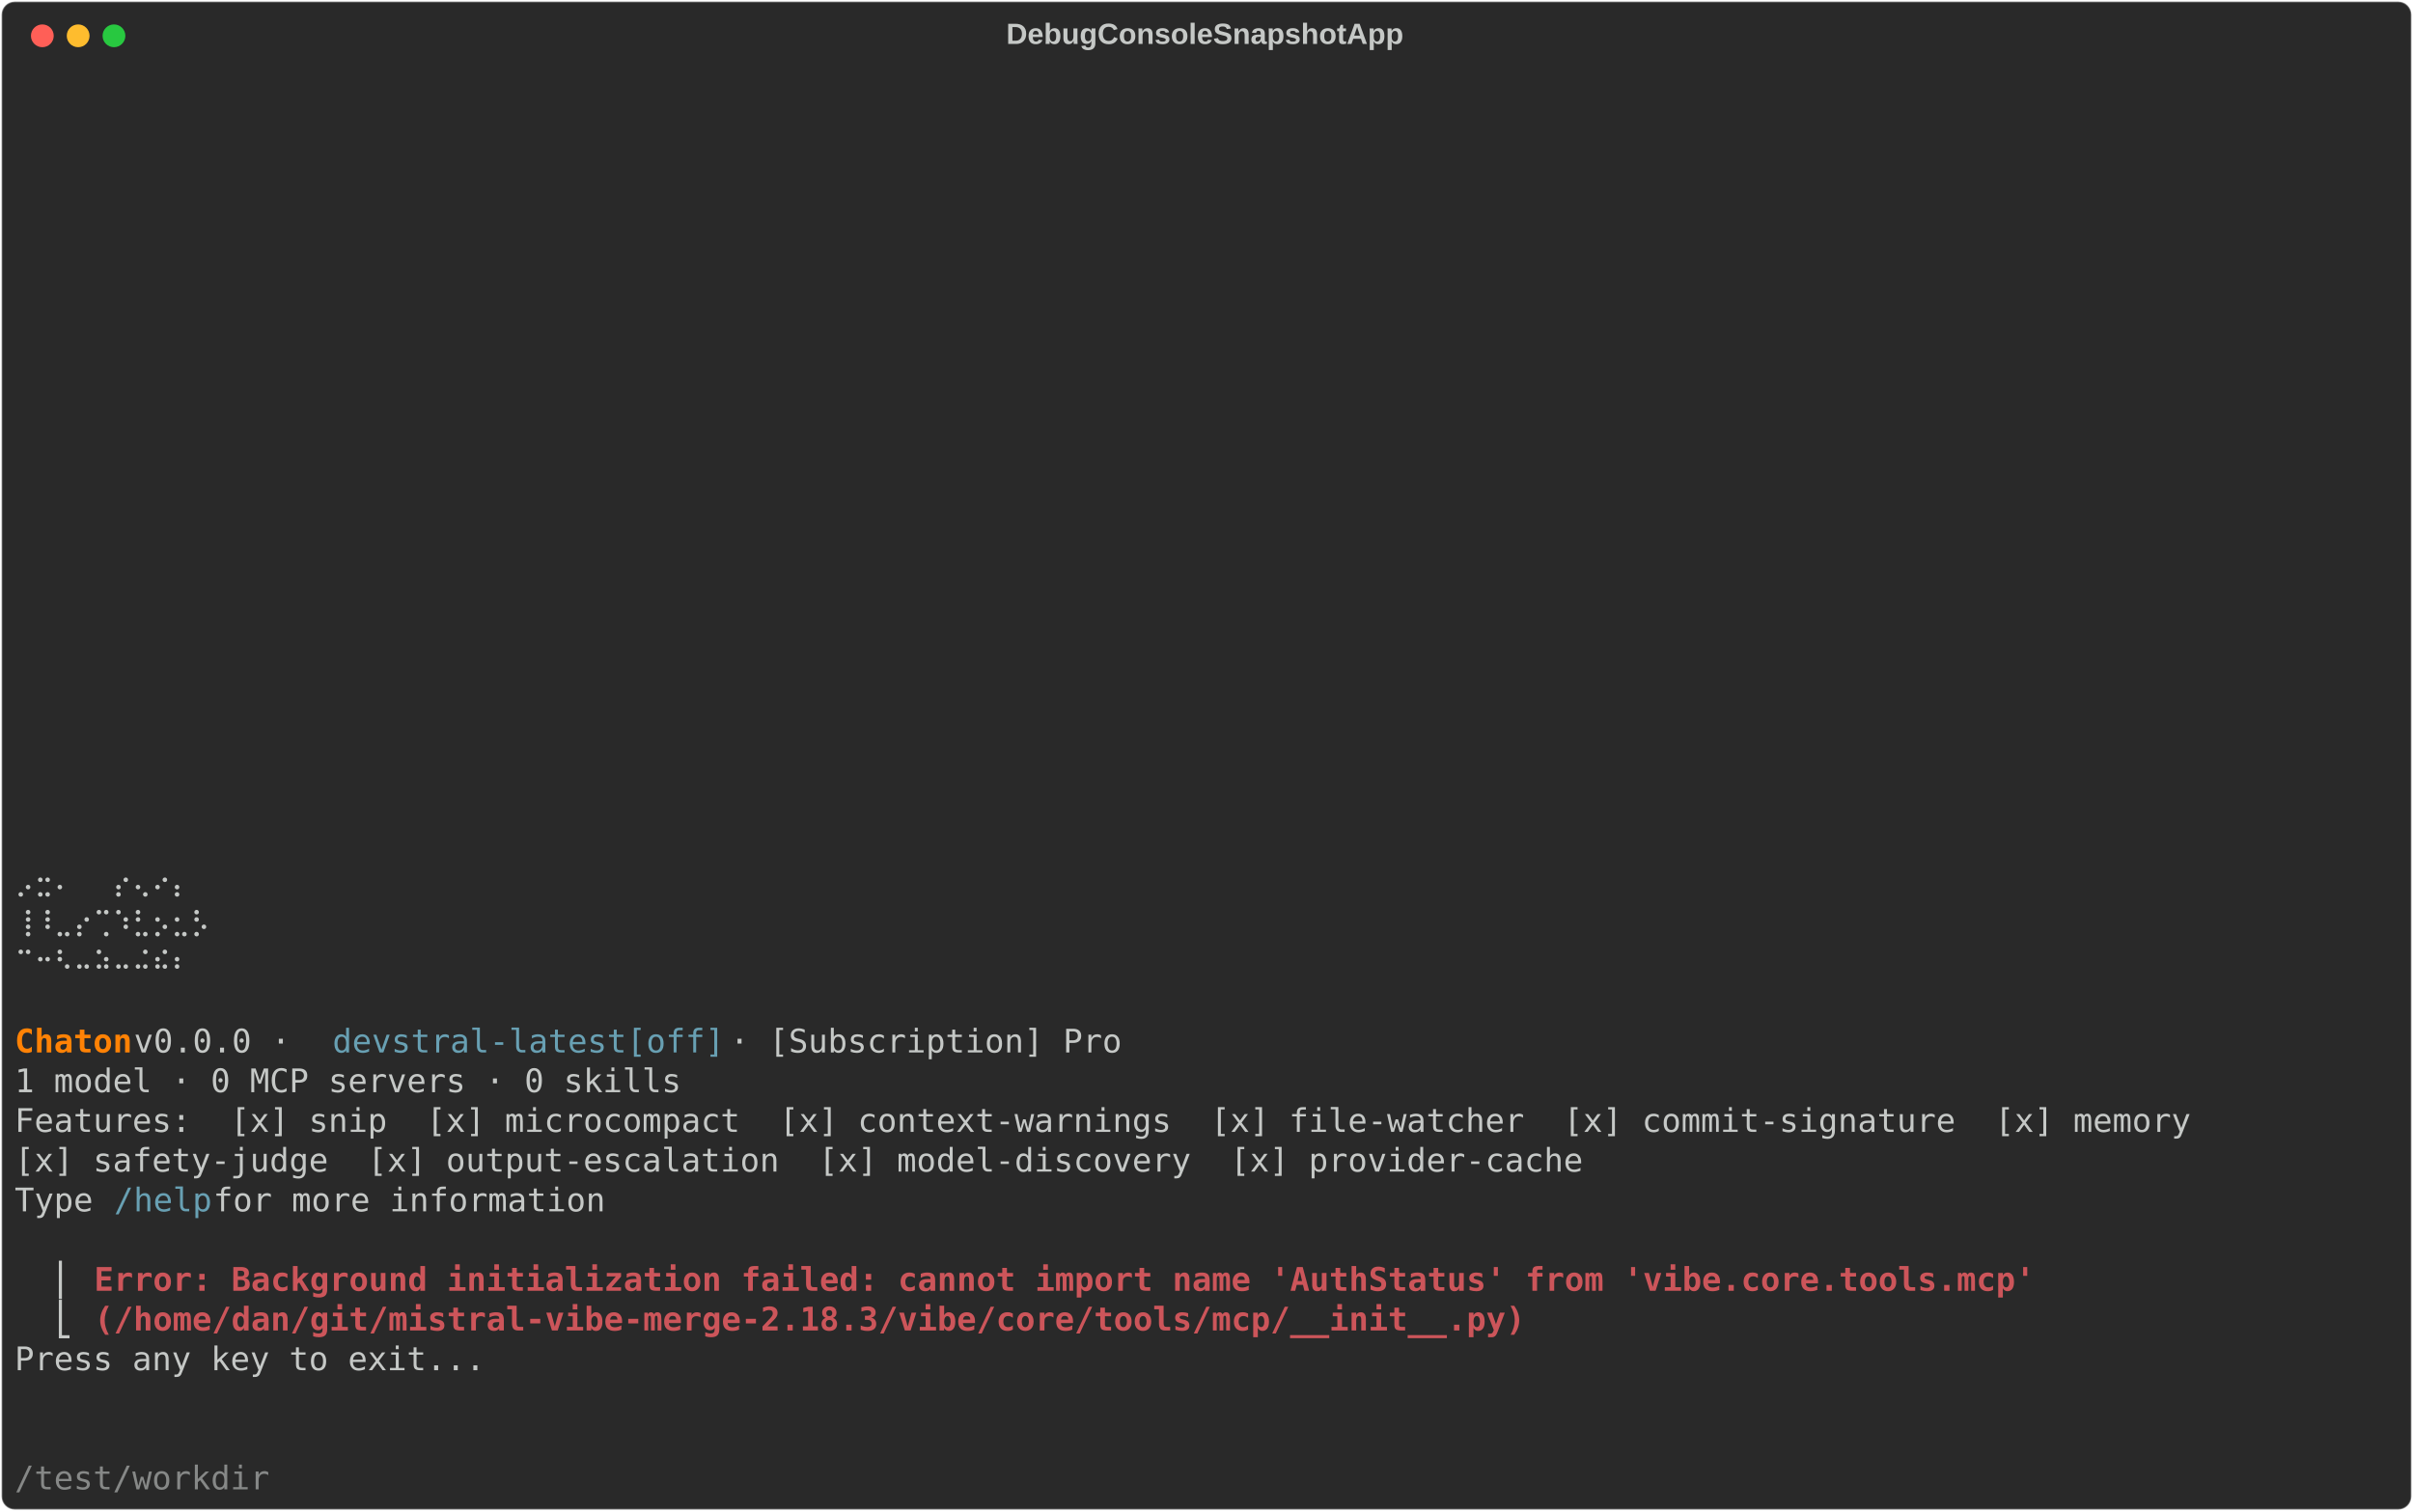
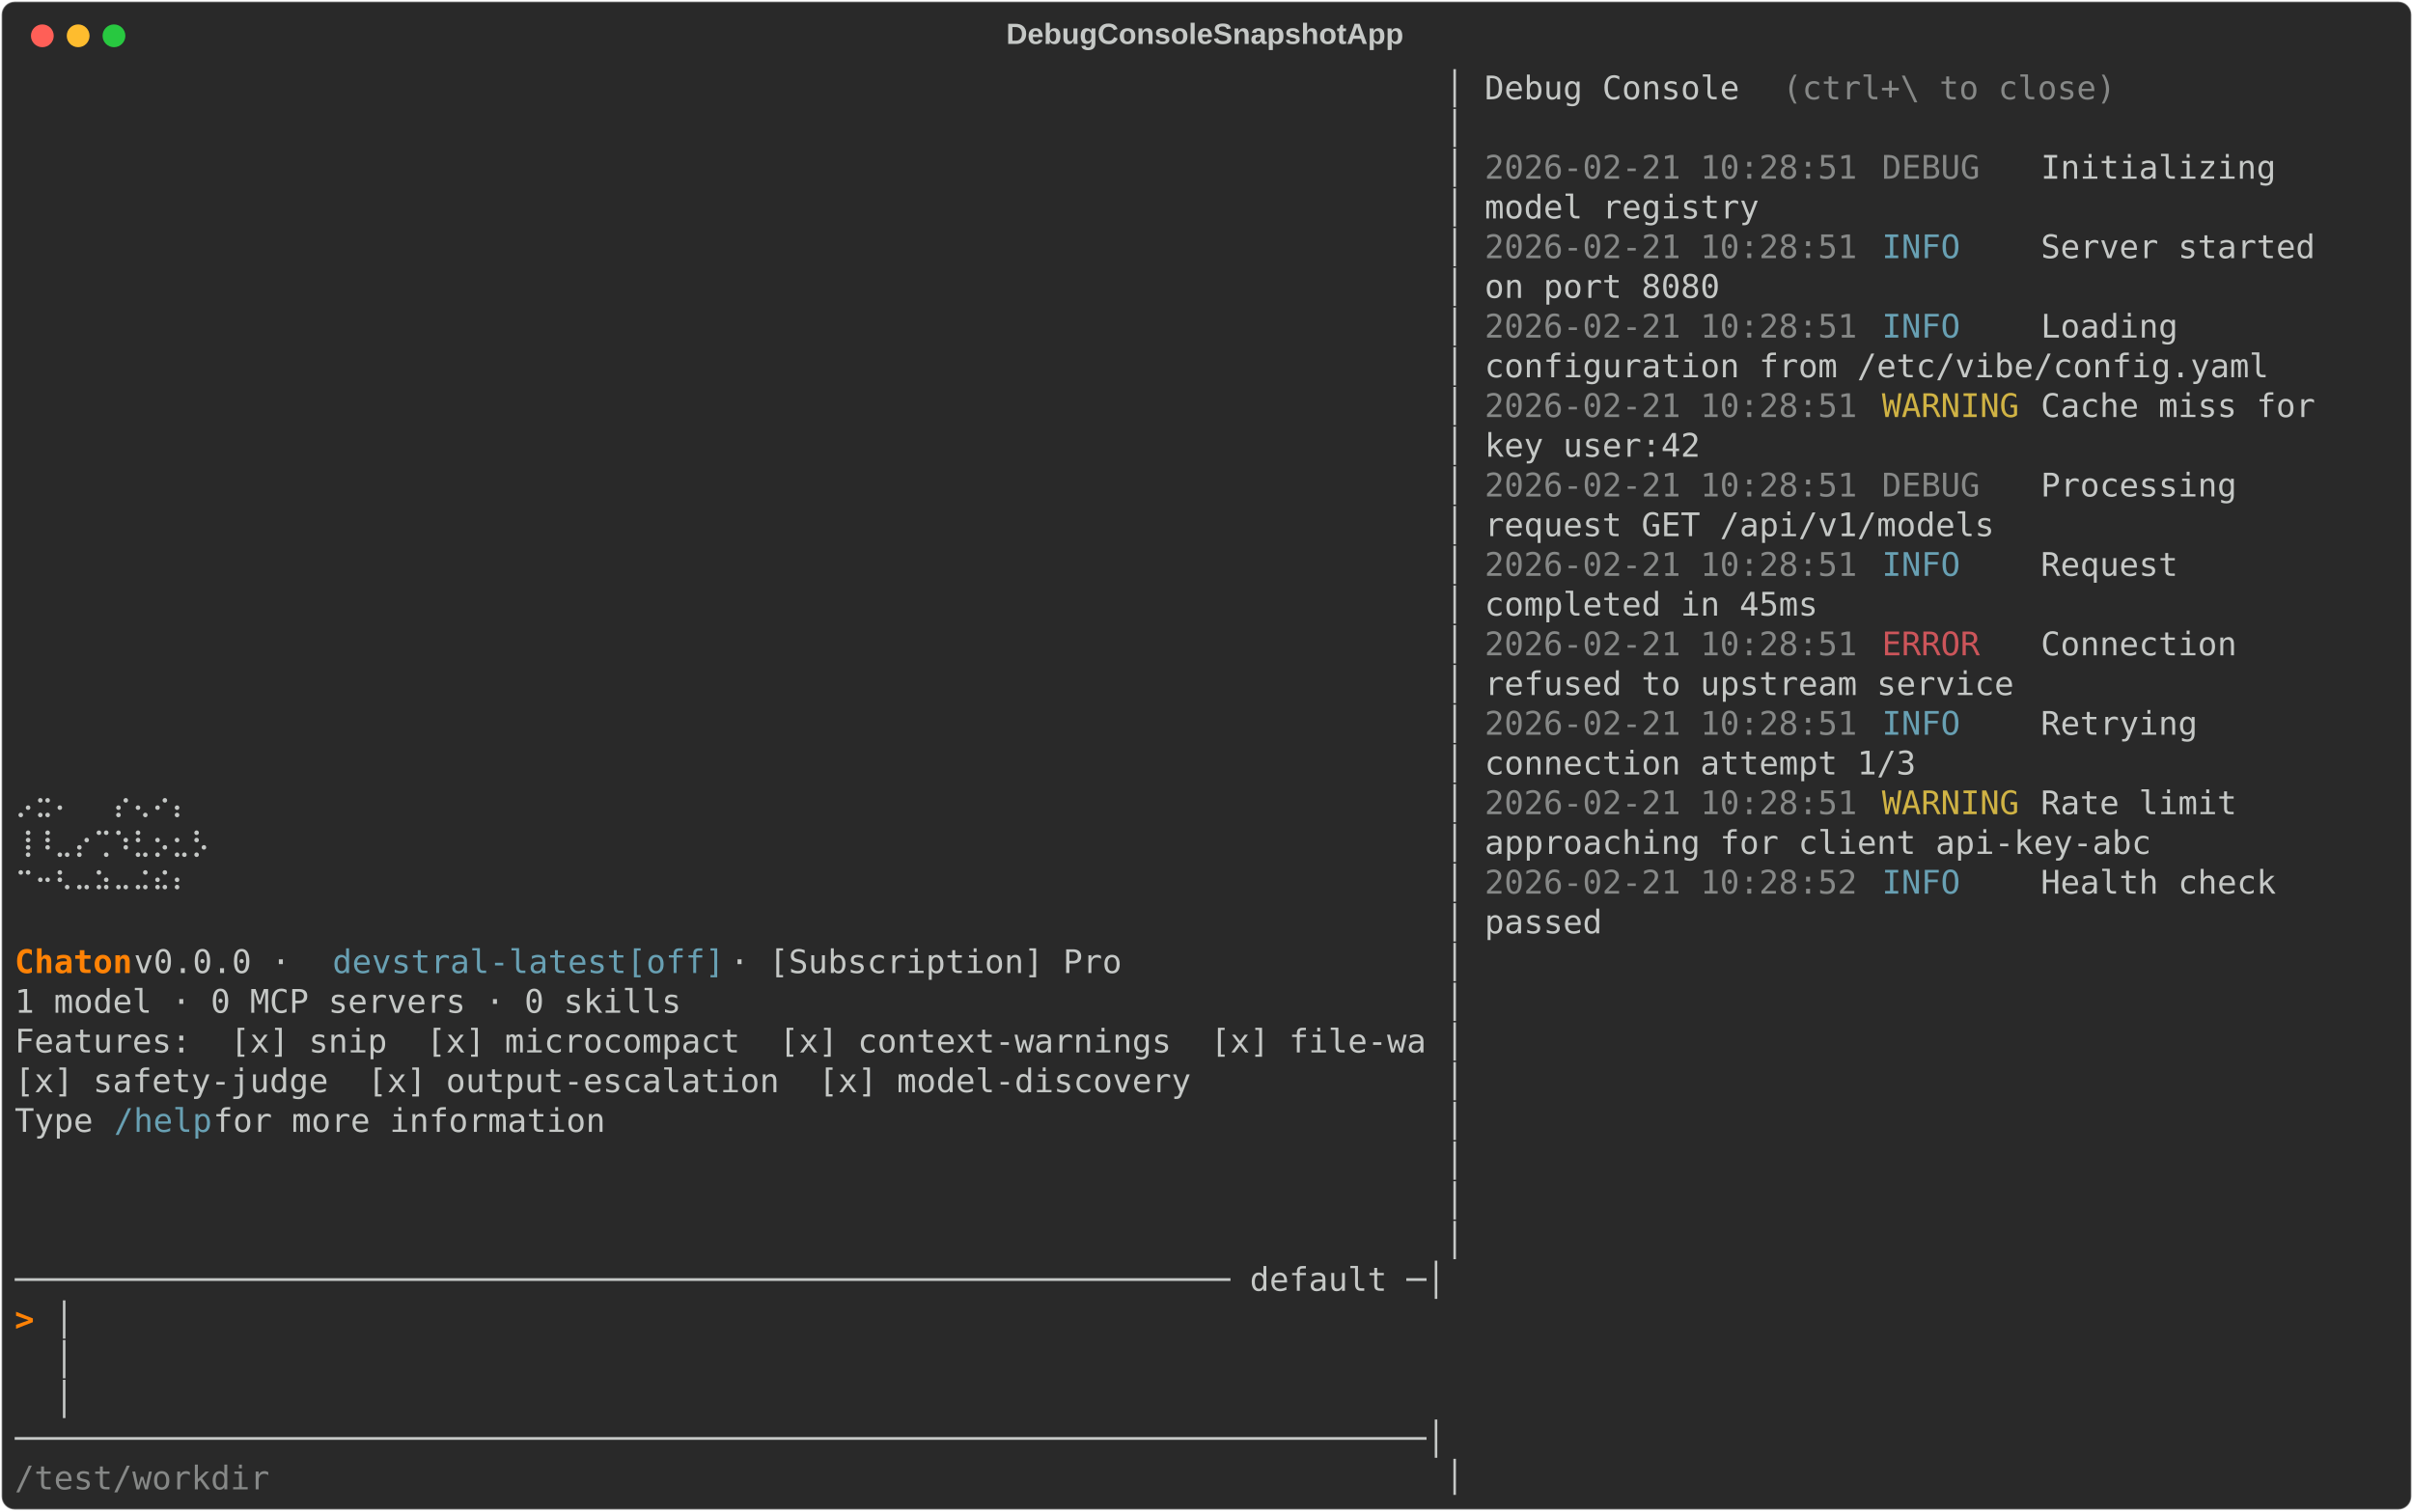
<svg xmlns="http://www.w3.org/2000/svg" class="rich-terminal" viewBox="0 0 1482 928.4">
  <style>

    @font-face {
        font-family: "Fira Code";
        src: local("FiraCode-Regular"),
                url("https://cdnjs.cloudflare.com/ajax/libs/firacode/6.2.0/woff2/FiraCode-Regular.woff2") format("woff2"),
                url("https://cdnjs.cloudflare.com/ajax/libs/firacode/6.2.0/woff/FiraCode-Regular.woff") format("woff");
        font-style: normal;
        font-weight: 400;
    }
    @font-face {
        font-family: "Fira Code";
        src: local("FiraCode-Bold"),
                url("https://cdnjs.cloudflare.com/ajax/libs/firacode/6.2.0/woff2/FiraCode-Bold.woff2") format("woff2"),
                url("https://cdnjs.cloudflare.com/ajax/libs/firacode/6.2.0/woff/FiraCode-Bold.woff") format("woff");
        font-style: bold;
        font-weight: 700;
    }

    .terminal-matrix {
        font-family: Fira Code, monospace;
        font-size: 20px;
        line-height: 24.4px;
        font-variant-east-asian: full-width;
    }

    .terminal-title {
        font-size: 18px;
        font-weight: bold;
        font-family: arial;
    }

    .terminal-r1 { fill: #c5c8c6 }
- .terminal-r2 { fill: #ff8205;font-weight: bold }
+ .terminal-r2 { fill: #868887 }
.terminal-r3 { fill: #68a0b3 }
- .terminal-r4 { fill: #cc555a;font-weight: bold }
- .terminal-r5 { fill: #868887 }
+ .terminal-r4 { fill: #d0b344 }
+ .terminal-r5 { fill: #cc555a }
+ .terminal-r6 { fill: #ff8205;font-weight: bold }
    </style>
  <defs>
    <clipPath id="terminal-clip-terminal">
      <rect x="0" y="0" width="1463.0" height="877.4" />
    </clipPath>
    <clipPath id="terminal-line-0">
      <rect x="0" y="1.5" width="1464" height="24.65" />
    </clipPath>
    <clipPath id="terminal-line-1">
      <rect x="0" y="25.9" width="1464" height="24.65" />
    </clipPath>
    <clipPath id="terminal-line-2">
      <rect x="0" y="50.3" width="1464" height="24.65" />
    </clipPath>
    <clipPath id="terminal-line-3">
      <rect x="0" y="74.7" width="1464" height="24.65" />
    </clipPath>
    <clipPath id="terminal-line-4">
      <rect x="0" y="99.1" width="1464" height="24.65" />
    </clipPath>
    <clipPath id="terminal-line-5">
      <rect x="0" y="123.5" width="1464" height="24.65" />
    </clipPath>
    <clipPath id="terminal-line-6">
      <rect x="0" y="147.9" width="1464" height="24.65" />
    </clipPath>
    <clipPath id="terminal-line-7">
      <rect x="0" y="172.3" width="1464" height="24.65" />
    </clipPath>
    <clipPath id="terminal-line-8">
      <rect x="0" y="196.7" width="1464" height="24.65" />
    </clipPath>
    <clipPath id="terminal-line-9">
      <rect x="0" y="221.1" width="1464" height="24.65" />
    </clipPath>
    <clipPath id="terminal-line-10">
      <rect x="0" y="245.5" width="1464" height="24.65" />
    </clipPath>
    <clipPath id="terminal-line-11">
      <rect x="0" y="269.9" width="1464" height="24.65" />
    </clipPath>
    <clipPath id="terminal-line-12">
      <rect x="0" y="294.3" width="1464" height="24.65" />
    </clipPath>
    <clipPath id="terminal-line-13">
      <rect x="0" y="318.7" width="1464" height="24.65" />
    </clipPath>
    <clipPath id="terminal-line-14">
      <rect x="0" y="343.1" width="1464" height="24.65" />
    </clipPath>
    <clipPath id="terminal-line-15">
      <rect x="0" y="367.5" width="1464" height="24.65" />
    </clipPath>
    <clipPath id="terminal-line-16">
      <rect x="0" y="391.9" width="1464" height="24.65" />
    </clipPath>
    <clipPath id="terminal-line-17">
      <rect x="0" y="416.3" width="1464" height="24.65" />
    </clipPath>
    <clipPath id="terminal-line-18">
      <rect x="0" y="440.7" width="1464" height="24.65" />
    </clipPath>
    <clipPath id="terminal-line-19">
      <rect x="0" y="465.1" width="1464" height="24.65" />
    </clipPath>
    <clipPath id="terminal-line-20">
      <rect x="0" y="489.5" width="1464" height="24.65" />
    </clipPath>
    <clipPath id="terminal-line-21">
      <rect x="0" y="513.9" width="1464" height="24.65" />
    </clipPath>
    <clipPath id="terminal-line-22">
      <rect x="0" y="538.3" width="1464" height="24.65" />
    </clipPath>
    <clipPath id="terminal-line-23">
      <rect x="0" y="562.7" width="1464" height="24.65" />
    </clipPath>
    <clipPath id="terminal-line-24">
      <rect x="0" y="587.1" width="1464" height="24.65" />
    </clipPath>
    <clipPath id="terminal-line-25">
      <rect x="0" y="611.5" width="1464" height="24.65" />
    </clipPath>
    <clipPath id="terminal-line-26">
      <rect x="0" y="635.9" width="1464" height="24.65" />
    </clipPath>
    <clipPath id="terminal-line-27">
      <rect x="0" y="660.3" width="1464" height="24.65" />
    </clipPath>
    <clipPath id="terminal-line-28">
      <rect x="0" y="684.7" width="1464" height="24.65" />
    </clipPath>
    <clipPath id="terminal-line-29">
      <rect x="0" y="709.1" width="1464" height="24.65" />
    </clipPath>
    <clipPath id="terminal-line-30">
      <rect x="0" y="733.5" width="1464" height="24.65" />
    </clipPath>
    <clipPath id="terminal-line-31">
      <rect x="0" y="757.9" width="1464" height="24.65" />
    </clipPath>
    <clipPath id="terminal-line-32">
      <rect x="0" y="782.3" width="1464" height="24.65" />
    </clipPath>
    <clipPath id="terminal-line-33">
      <rect x="0" y="806.7" width="1464" height="24.65" />
    </clipPath>
    <clipPath id="terminal-line-34">
      <rect x="0" y="831.1" width="1464" height="24.65" />
    </clipPath>
  </defs>
  <rect fill="#292929" stroke="rgba(255,255,255,0.35)" stroke-width="1" x="1" y="1" width="1480" height="926.4" rx="8" />
  <text class="terminal-title" fill="#c5c8c6" text-anchor="middle" x="740" y="27">DebugConsoleSnapshotApp</text>
  <g transform="translate(26,22)">
    <circle cx="0" cy="0" r="7" fill="#ff5f57" />
    <circle cx="22" cy="0" r="7" fill="#febc2e" />
    <circle cx="44" cy="0" r="7" fill="#28c840" />
  </g>
  <g transform="translate(9, 41)" clip-path="url(#terminal-clip-terminal)">
    <g class="terminal-matrix">
+       <text class="terminal-r1" x="878.4" y="20" textLength="12.2" clip-path="url(#terminal-line-0)">│</text>
+       <text class="terminal-r1" x="902.8" y="20" textLength="183" clip-path="url(#terminal-line-0)">Debug Console  </text>
+       <text class="terminal-r2" x="1085.8" y="20" textLength="207.4" clip-path="url(#terminal-line-0)">(ctrl+\ to close)</text>
      <text class="terminal-r1" x="1464" y="20" textLength="12.2" clip-path="url(#terminal-line-0)">
</text>
+       <text class="terminal-r1" x="878.4" y="44.4" textLength="12.2" clip-path="url(#terminal-line-1)">│</text>
      <text class="terminal-r1" x="1464" y="44.4" textLength="12.2" clip-path="url(#terminal-line-1)">
</text>
+       <text class="terminal-r1" x="878.4" y="68.8" textLength="12.2" clip-path="url(#terminal-line-2)">│</text>
+       <text class="terminal-r2" x="902.8" y="68.8" textLength="231.8" clip-path="url(#terminal-line-2)">2026-02-21 10:28:51</text>
+       <text class="terminal-r2" x="1146.8" y="68.8" textLength="97.6" clip-path="url(#terminal-line-2)">DEBUG   </text>
+       <text class="terminal-r1" x="1244.4" y="68.8" textLength="207.4" clip-path="url(#terminal-line-2)"> Initializing    </text>
      <text class="terminal-r1" x="1464" y="68.8" textLength="12.2" clip-path="url(#terminal-line-2)">
</text>
+       <text class="terminal-r1" x="878.4" y="93.2" textLength="12.2" clip-path="url(#terminal-line-3)">│</text>
+       <text class="terminal-r1" x="902.8" y="93.2" textLength="170.8" clip-path="url(#terminal-line-3)">model registry</text>
      <text class="terminal-r1" x="1464" y="93.2" textLength="12.2" clip-path="url(#terminal-line-3)">
</text>
+       <text class="terminal-r1" x="878.4" y="117.6" textLength="12.2" clip-path="url(#terminal-line-4)">│</text>
+       <text class="terminal-r2" x="902.8" y="117.6" textLength="231.8" clip-path="url(#terminal-line-4)">2026-02-21 10:28:51</text>
+       <text class="terminal-r3" x="1146.8" y="117.6" textLength="97.6" clip-path="url(#terminal-line-4)">INFO    </text>
+       <text class="terminal-r1" x="1244.4" y="117.6" textLength="207.4" clip-path="url(#terminal-line-4)"> Server started  </text>
      <text class="terminal-r1" x="1464" y="117.6" textLength="12.2" clip-path="url(#terminal-line-4)">
</text>
+       <text class="terminal-r1" x="878.4" y="142" textLength="12.2" clip-path="url(#terminal-line-5)">│</text>
+       <text class="terminal-r1" x="902.8" y="142" textLength="146.4" clip-path="url(#terminal-line-5)">on port 8080</text>
      <text class="terminal-r1" x="1464" y="142" textLength="12.2" clip-path="url(#terminal-line-5)">
</text>
+       <text class="terminal-r1" x="878.4" y="166.4" textLength="12.2" clip-path="url(#terminal-line-6)">│</text>
+       <text class="terminal-r2" x="902.8" y="166.4" textLength="231.8" clip-path="url(#terminal-line-6)">2026-02-21 10:28:51</text>
+       <text class="terminal-r3" x="1146.8" y="166.4" textLength="97.6" clip-path="url(#terminal-line-6)">INFO    </text>
+       <text class="terminal-r1" x="1244.4" y="166.4" textLength="207.4" clip-path="url(#terminal-line-6)"> Loading         </text>
      <text class="terminal-r1" x="1464" y="166.4" textLength="12.2" clip-path="url(#terminal-line-6)">
</text>
+       <text class="terminal-r1" x="878.4" y="190.8" textLength="12.2" clip-path="url(#terminal-line-7)">│</text>
+       <text class="terminal-r1" x="902.8" y="190.8" textLength="488" clip-path="url(#terminal-line-7)">configuration from /etc/vibe/config.yaml</text>
      <text class="terminal-r1" x="1464" y="190.8" textLength="12.2" clip-path="url(#terminal-line-7)">
</text>
+       <text class="terminal-r1" x="878.4" y="215.2" textLength="12.2" clip-path="url(#terminal-line-8)">│</text>
+       <text class="terminal-r2" x="902.8" y="215.2" textLength="231.8" clip-path="url(#terminal-line-8)">2026-02-21 10:28:51</text>
+       <text class="terminal-r4" x="1146.8" y="215.2" textLength="97.6" clip-path="url(#terminal-line-8)">WARNING </text>
+       <text class="terminal-r1" x="1244.4" y="215.2" textLength="207.4" clip-path="url(#terminal-line-8)"> Cache miss for  </text>
      <text class="terminal-r1" x="1464" y="215.2" textLength="12.2" clip-path="url(#terminal-line-8)">
</text>
+       <text class="terminal-r1" x="878.4" y="239.6" textLength="12.2" clip-path="url(#terminal-line-9)">│</text>
+       <text class="terminal-r1" x="902.8" y="239.6" textLength="134.2" clip-path="url(#terminal-line-9)">key user:42</text>
      <text class="terminal-r1" x="1464" y="239.6" textLength="12.2" clip-path="url(#terminal-line-9)">
</text>
+       <text class="terminal-r1" x="878.4" y="264" textLength="12.2" clip-path="url(#terminal-line-10)">│</text>
+       <text class="terminal-r2" x="902.8" y="264" textLength="231.8" clip-path="url(#terminal-line-10)">2026-02-21 10:28:51</text>
+       <text class="terminal-r2" x="1146.8" y="264" textLength="97.6" clip-path="url(#terminal-line-10)">DEBUG   </text>
+       <text class="terminal-r1" x="1244.4" y="264" textLength="207.4" clip-path="url(#terminal-line-10)"> Processing      </text>
      <text class="terminal-r1" x="1464" y="264" textLength="12.2" clip-path="url(#terminal-line-10)">
</text>
+       <text class="terminal-r1" x="878.4" y="288.4" textLength="12.2" clip-path="url(#terminal-line-11)">│</text>
+       <text class="terminal-r1" x="902.8" y="288.4" textLength="317.2" clip-path="url(#terminal-line-11)">request GET /api/v1/models</text>
      <text class="terminal-r1" x="1464" y="288.4" textLength="12.2" clip-path="url(#terminal-line-11)">
</text>
+       <text class="terminal-r1" x="878.4" y="312.8" textLength="12.2" clip-path="url(#terminal-line-12)">│</text>
+       <text class="terminal-r2" x="902.8" y="312.8" textLength="231.8" clip-path="url(#terminal-line-12)">2026-02-21 10:28:51</text>
+       <text class="terminal-r3" x="1146.8" y="312.8" textLength="97.6" clip-path="url(#terminal-line-12)">INFO    </text>
+       <text class="terminal-r1" x="1244.4" y="312.8" textLength="207.4" clip-path="url(#terminal-line-12)"> Request         </text>
      <text class="terminal-r1" x="1464" y="312.8" textLength="12.2" clip-path="url(#terminal-line-12)">
</text>
+       <text class="terminal-r1" x="878.4" y="337.2" textLength="12.2" clip-path="url(#terminal-line-13)">│</text>
+       <text class="terminal-r1" x="902.8" y="337.2" textLength="207.4" clip-path="url(#terminal-line-13)">completed in 45ms</text>
      <text class="terminal-r1" x="1464" y="337.2" textLength="12.2" clip-path="url(#terminal-line-13)">
</text>
+       <text class="terminal-r1" x="878.4" y="361.6" textLength="12.2" clip-path="url(#terminal-line-14)">│</text>
+       <text class="terminal-r2" x="902.8" y="361.6" textLength="231.8" clip-path="url(#terminal-line-14)">2026-02-21 10:28:51</text>
+       <text class="terminal-r5" x="1146.8" y="361.6" textLength="97.6" clip-path="url(#terminal-line-14)">ERROR   </text>
+       <text class="terminal-r1" x="1244.4" y="361.6" textLength="207.4" clip-path="url(#terminal-line-14)"> Connection      </text>
      <text class="terminal-r1" x="1464" y="361.6" textLength="12.2" clip-path="url(#terminal-line-14)">
</text>
+       <text class="terminal-r1" x="878.4" y="386" textLength="12.2" clip-path="url(#terminal-line-15)">│</text>
+       <text class="terminal-r1" x="902.8" y="386" textLength="329.4" clip-path="url(#terminal-line-15)">refused to upstream service</text>
      <text class="terminal-r1" x="1464" y="386" textLength="12.2" clip-path="url(#terminal-line-15)">
</text>
+       <text class="terminal-r1" x="878.4" y="410.4" textLength="12.2" clip-path="url(#terminal-line-16)">│</text>
+       <text class="terminal-r2" x="902.8" y="410.4" textLength="231.8" clip-path="url(#terminal-line-16)">2026-02-21 10:28:51</text>
+       <text class="terminal-r3" x="1146.8" y="410.4" textLength="97.6" clip-path="url(#terminal-line-16)">INFO    </text>
+       <text class="terminal-r1" x="1244.4" y="410.4" textLength="207.4" clip-path="url(#terminal-line-16)"> Retrying        </text>
      <text class="terminal-r1" x="1464" y="410.4" textLength="12.2" clip-path="url(#terminal-line-16)">
</text>
+       <text class="terminal-r1" x="878.4" y="434.8" textLength="12.2" clip-path="url(#terminal-line-17)">│</text>
+       <text class="terminal-r1" x="902.8" y="434.8" textLength="268.4" clip-path="url(#terminal-line-17)">connection attempt 1/3</text>
      <text class="terminal-r1" x="1464" y="434.8" textLength="12.2" clip-path="url(#terminal-line-17)">
</text>
+       <text class="terminal-r1" x="0" y="459.2" textLength="134.2" clip-path="url(#terminal-line-18)">  ⡠⣒⠄  ⡔⢄⠔⡄</text>
+       <text class="terminal-r1" x="878.4" y="459.2" textLength="12.2" clip-path="url(#terminal-line-18)">│</text>
+       <text class="terminal-r2" x="902.8" y="459.2" textLength="231.8" clip-path="url(#terminal-line-18)">2026-02-21 10:28:51</text>
+       <text class="terminal-r4" x="1146.8" y="459.2" textLength="97.6" clip-path="url(#terminal-line-18)">WARNING </text>
+       <text class="terminal-r1" x="1244.4" y="459.2" textLength="207.4" clip-path="url(#terminal-line-18)"> Rate limit      </text>
      <text class="terminal-r1" x="1464" y="459.2" textLength="12.2" clip-path="url(#terminal-line-18)">
</text>
+       <text class="terminal-r1" x="0" y="483.6" textLength="134.2" clip-path="url(#terminal-line-19)"> ⢸⠸⣀⡔⢉⠱⣃⡢⣂⡣</text>
+       <text class="terminal-r1" x="878.4" y="483.6" textLength="12.2" clip-path="url(#terminal-line-19)">│</text>
+       <text class="terminal-r1" x="902.8" y="483.6" textLength="414.8" clip-path="url(#terminal-line-19)">approaching for client api-key-abc</text>
      <text class="terminal-r1" x="1464" y="483.6" textLength="12.2" clip-path="url(#terminal-line-19)">
</text>
-       <text class="terminal-r1" x="0" y="508" textLength="134.2" clip-path="url(#terminal-line-20)">  ⡠⣒⠄  ⡔⢄⠔⡄</text>
+       <text class="terminal-r1" x="0" y="508" textLength="134.2" clip-path="url(#terminal-line-20)">  ⠉⠒⠣⠤⠵⠤⠬⠮⠆</text>
+       <text class="terminal-r1" x="878.4" y="508" textLength="12.2" clip-path="url(#terminal-line-20)">│</text>
+       <text class="terminal-r2" x="902.8" y="508" textLength="231.8" clip-path="url(#terminal-line-20)">2026-02-21 10:28:52</text>
+       <text class="terminal-r3" x="1146.8" y="508" textLength="97.6" clip-path="url(#terminal-line-20)">INFO    </text>
+       <text class="terminal-r1" x="1244.4" y="508" textLength="207.4" clip-path="url(#terminal-line-20)"> Health check    </text>
      <text class="terminal-r1" x="1464" y="508" textLength="12.2" clip-path="url(#terminal-line-20)">
</text>
-       <text class="terminal-r1" x="0" y="532.4" textLength="134.2" clip-path="url(#terminal-line-21)"> ⢸⠸⣀⡔⢉⠱⣃⡢⣂⡣</text>
+       <text class="terminal-r1" x="878.4" y="532.4" textLength="12.2" clip-path="url(#terminal-line-21)">│</text>
+       <text class="terminal-r1" x="902.8" y="532.4" textLength="73.2" clip-path="url(#terminal-line-21)">passed</text>
      <text class="terminal-r1" x="1464" y="532.4" textLength="12.2" clip-path="url(#terminal-line-21)">
</text>
-       <text class="terminal-r1" x="0" y="556.8" textLength="134.2" clip-path="url(#terminal-line-22)">  ⠉⠒⠣⠤⠵⠤⠬⠮⠆</text>
+       <text class="terminal-r6" x="0" y="556.8" textLength="73.2" clip-path="url(#terminal-line-22)">Chaton</text>
+       <text class="terminal-r1" x="73.2" y="556.8" textLength="122" clip-path="url(#terminal-line-22)"> v0.0.0 · </text>
+       <text class="terminal-r3" x="195.2" y="556.8" textLength="244" clip-path="url(#terminal-line-22)">devstral-latest[off]</text>
+       <text class="terminal-r1" x="439.2" y="556.8" textLength="256.2" clip-path="url(#terminal-line-22)"> · [Subscription] Pro</text>
+       <text class="terminal-r1" x="878.4" y="556.8" textLength="12.2" clip-path="url(#terminal-line-22)">│</text>
      <text class="terminal-r1" x="1464" y="556.8" textLength="12.2" clip-path="url(#terminal-line-22)">
</text>
+       <text class="terminal-r1" x="0" y="581.2" textLength="414.8" clip-path="url(#terminal-line-23)">1 model · 0 MCP servers · 0 skills</text>
+       <text class="terminal-r1" x="878.4" y="581.2" textLength="12.2" clip-path="url(#terminal-line-23)">│</text>
      <text class="terminal-r1" x="1464" y="581.2" textLength="12.2" clip-path="url(#terminal-line-23)">
</text>
-       <text class="terminal-r2" x="0" y="605.6" textLength="73.2" clip-path="url(#terminal-line-24)">Chaton</text>
-       <text class="terminal-r1" x="73.2" y="605.6" textLength="122" clip-path="url(#terminal-line-24)"> v0.0.0 · </text>
-       <text class="terminal-r3" x="195.2" y="605.6" textLength="244" clip-path="url(#terminal-line-24)">devstral-latest[off]</text>
-       <text class="terminal-r1" x="439.2" y="605.6" textLength="256.2" clip-path="url(#terminal-line-24)"> · [Subscription] Pro</text>
+       <text class="terminal-r1" x="0" y="605.6" textLength="878.4" clip-path="url(#terminal-line-24)">Features:  [x] snip  [x] microcompact  [x] context-warnings  [x] file-wa</text>
+       <text class="terminal-r1" x="878.4" y="605.6" textLength="12.2" clip-path="url(#terminal-line-24)">│</text>
      <text class="terminal-r1" x="1464" y="605.6" textLength="12.2" clip-path="url(#terminal-line-24)">
</text>
-       <text class="terminal-r1" x="0" y="630" textLength="414.8" clip-path="url(#terminal-line-25)">1 model · 0 MCP servers · 0 skills</text>
+       <text class="terminal-r1" x="0" y="630" textLength="878.4" clip-path="url(#terminal-line-25)">           [x] safety-judge  [x] output-escalation  [x] model-discovery </text>
+       <text class="terminal-r1" x="878.4" y="630" textLength="12.2" clip-path="url(#terminal-line-25)">│</text>
      <text class="terminal-r1" x="1464" y="630" textLength="12.2" clip-path="url(#terminal-line-25)">
</text>
-       <text class="terminal-r1" x="0" y="654.4" textLength="1354.2" clip-path="url(#terminal-line-26)">Features:  [x] snip  [x] microcompact  [x] context-warnings  [x] file-watcher  [x] commit-signature  [x] memory</text>
+       <text class="terminal-r1" x="0" y="654.4" textLength="61" clip-path="url(#terminal-line-26)">Type </text>
+       <text class="terminal-r3" x="61" y="654.4" textLength="61" clip-path="url(#terminal-line-26)">/help</text>
+       <text class="terminal-r1" x="122" y="654.4" textLength="256.2" clip-path="url(#terminal-line-26)"> for more information</text>
+       <text class="terminal-r1" x="878.4" y="654.4" textLength="12.2" clip-path="url(#terminal-line-26)">│</text>
      <text class="terminal-r1" x="1464" y="654.4" textLength="12.2" clip-path="url(#terminal-line-26)">
</text>
-       <text class="terminal-r1" x="0" y="678.8" textLength="1110.2" clip-path="url(#terminal-line-27)">           [x] safety-judge  [x] output-escalation  [x] model-discovery  [x] provider-cache</text>
+       <text class="terminal-r1" x="878.4" y="678.8" textLength="12.2" clip-path="url(#terminal-line-27)">│</text>
      <text class="terminal-r1" x="1464" y="678.8" textLength="12.2" clip-path="url(#terminal-line-27)">
</text>
-       <text class="terminal-r1" x="0" y="703.2" textLength="61" clip-path="url(#terminal-line-28)">Type </text>
-       <text class="terminal-r3" x="61" y="703.2" textLength="61" clip-path="url(#terminal-line-28)">/help</text>
-       <text class="terminal-r1" x="122" y="703.2" textLength="256.2" clip-path="url(#terminal-line-28)"> for more information</text>
+       <text class="terminal-r1" x="878.4" y="703.2" textLength="12.2" clip-path="url(#terminal-line-28)">│</text>
      <text class="terminal-r1" x="1464" y="703.2" textLength="12.2" clip-path="url(#terminal-line-28)">
</text>
+       <text class="terminal-r1" x="878.4" y="727.6" textLength="12.2" clip-path="url(#terminal-line-29)">│</text>
      <text class="terminal-r1" x="1464" y="727.6" textLength="12.2" clip-path="url(#terminal-line-29)">
</text>
-       <text class="terminal-r1" x="24.4" y="752" textLength="12.2" clip-path="url(#terminal-line-30)">⎢</text>
-       <text class="terminal-r4" x="48.8" y="752" textLength="1207.8" clip-path="url(#terminal-line-30)">Error: Background initialization failed: cannot import name 'AuthStatus' from 'vibe.core.tools.mcp'</text>
+       <text class="terminal-r1" x="0" y="752" textLength="890.6" clip-path="url(#terminal-line-30)">────────────────────────────────────────────────────────────── default ─│</text>
      <text class="terminal-r1" x="1464" y="752" textLength="12.2" clip-path="url(#terminal-line-30)">
</text>
-       <text class="terminal-r1" x="24.4" y="776.4" textLength="12.2" clip-path="url(#terminal-line-31)">⎣</text>
-       <text class="terminal-r4" x="48.8" y="776.4" textLength="890.6" clip-path="url(#terminal-line-31)">(/home/dan/git/mistral-vibe-merge-2.18.3/vibe/core/tools/mcp/__init__.py)</text>
+       <text class="terminal-r6" x="0" y="776.4" textLength="12.2" clip-path="url(#terminal-line-31)">&gt;</text>
+       <text class="terminal-r1" x="24.4" y="776.4" textLength="866.2" clip-path="url(#terminal-line-31)">                                                                      │</text>
      <text class="terminal-r1" x="1464" y="776.4" textLength="12.2" clip-path="url(#terminal-line-31)">
</text>
-       <text class="terminal-r1" x="0" y="800.8" textLength="292.8" clip-path="url(#terminal-line-32)">Press any key to exit...</text>
+       <text class="terminal-r1" x="24.4" y="800.8" textLength="866.2" clip-path="url(#terminal-line-32)">                                                                      │</text>
      <text class="terminal-r1" x="1464" y="800.8" textLength="12.2" clip-path="url(#terminal-line-32)">
</text>
+       <text class="terminal-r1" x="24.4" y="825.2" textLength="866.2" clip-path="url(#terminal-line-33)">                                                                      │</text>
      <text class="terminal-r1" x="1464" y="825.2" textLength="12.2" clip-path="url(#terminal-line-33)">
</text>
+       <text class="terminal-r1" x="0" y="849.6" textLength="890.6" clip-path="url(#terminal-line-34)">────────────────────────────────────────────────────────────────────────│</text>
      <text class="terminal-r1" x="1464" y="849.6" textLength="12.2" clip-path="url(#terminal-line-34)">
</text>
-       <text class="terminal-r5" x="0" y="874" textLength="158.6" clip-path="url(#terminal-line-35)">/test/workdir</text>
+       <text class="terminal-r2" x="0" y="874" textLength="158.6" clip-path="url(#terminal-line-35)">/test/workdir</text>
+       <text class="terminal-r1" x="878.4" y="874" textLength="12.2" clip-path="url(#terminal-line-35)">│</text>
    </g>
  </g>
</svg>
